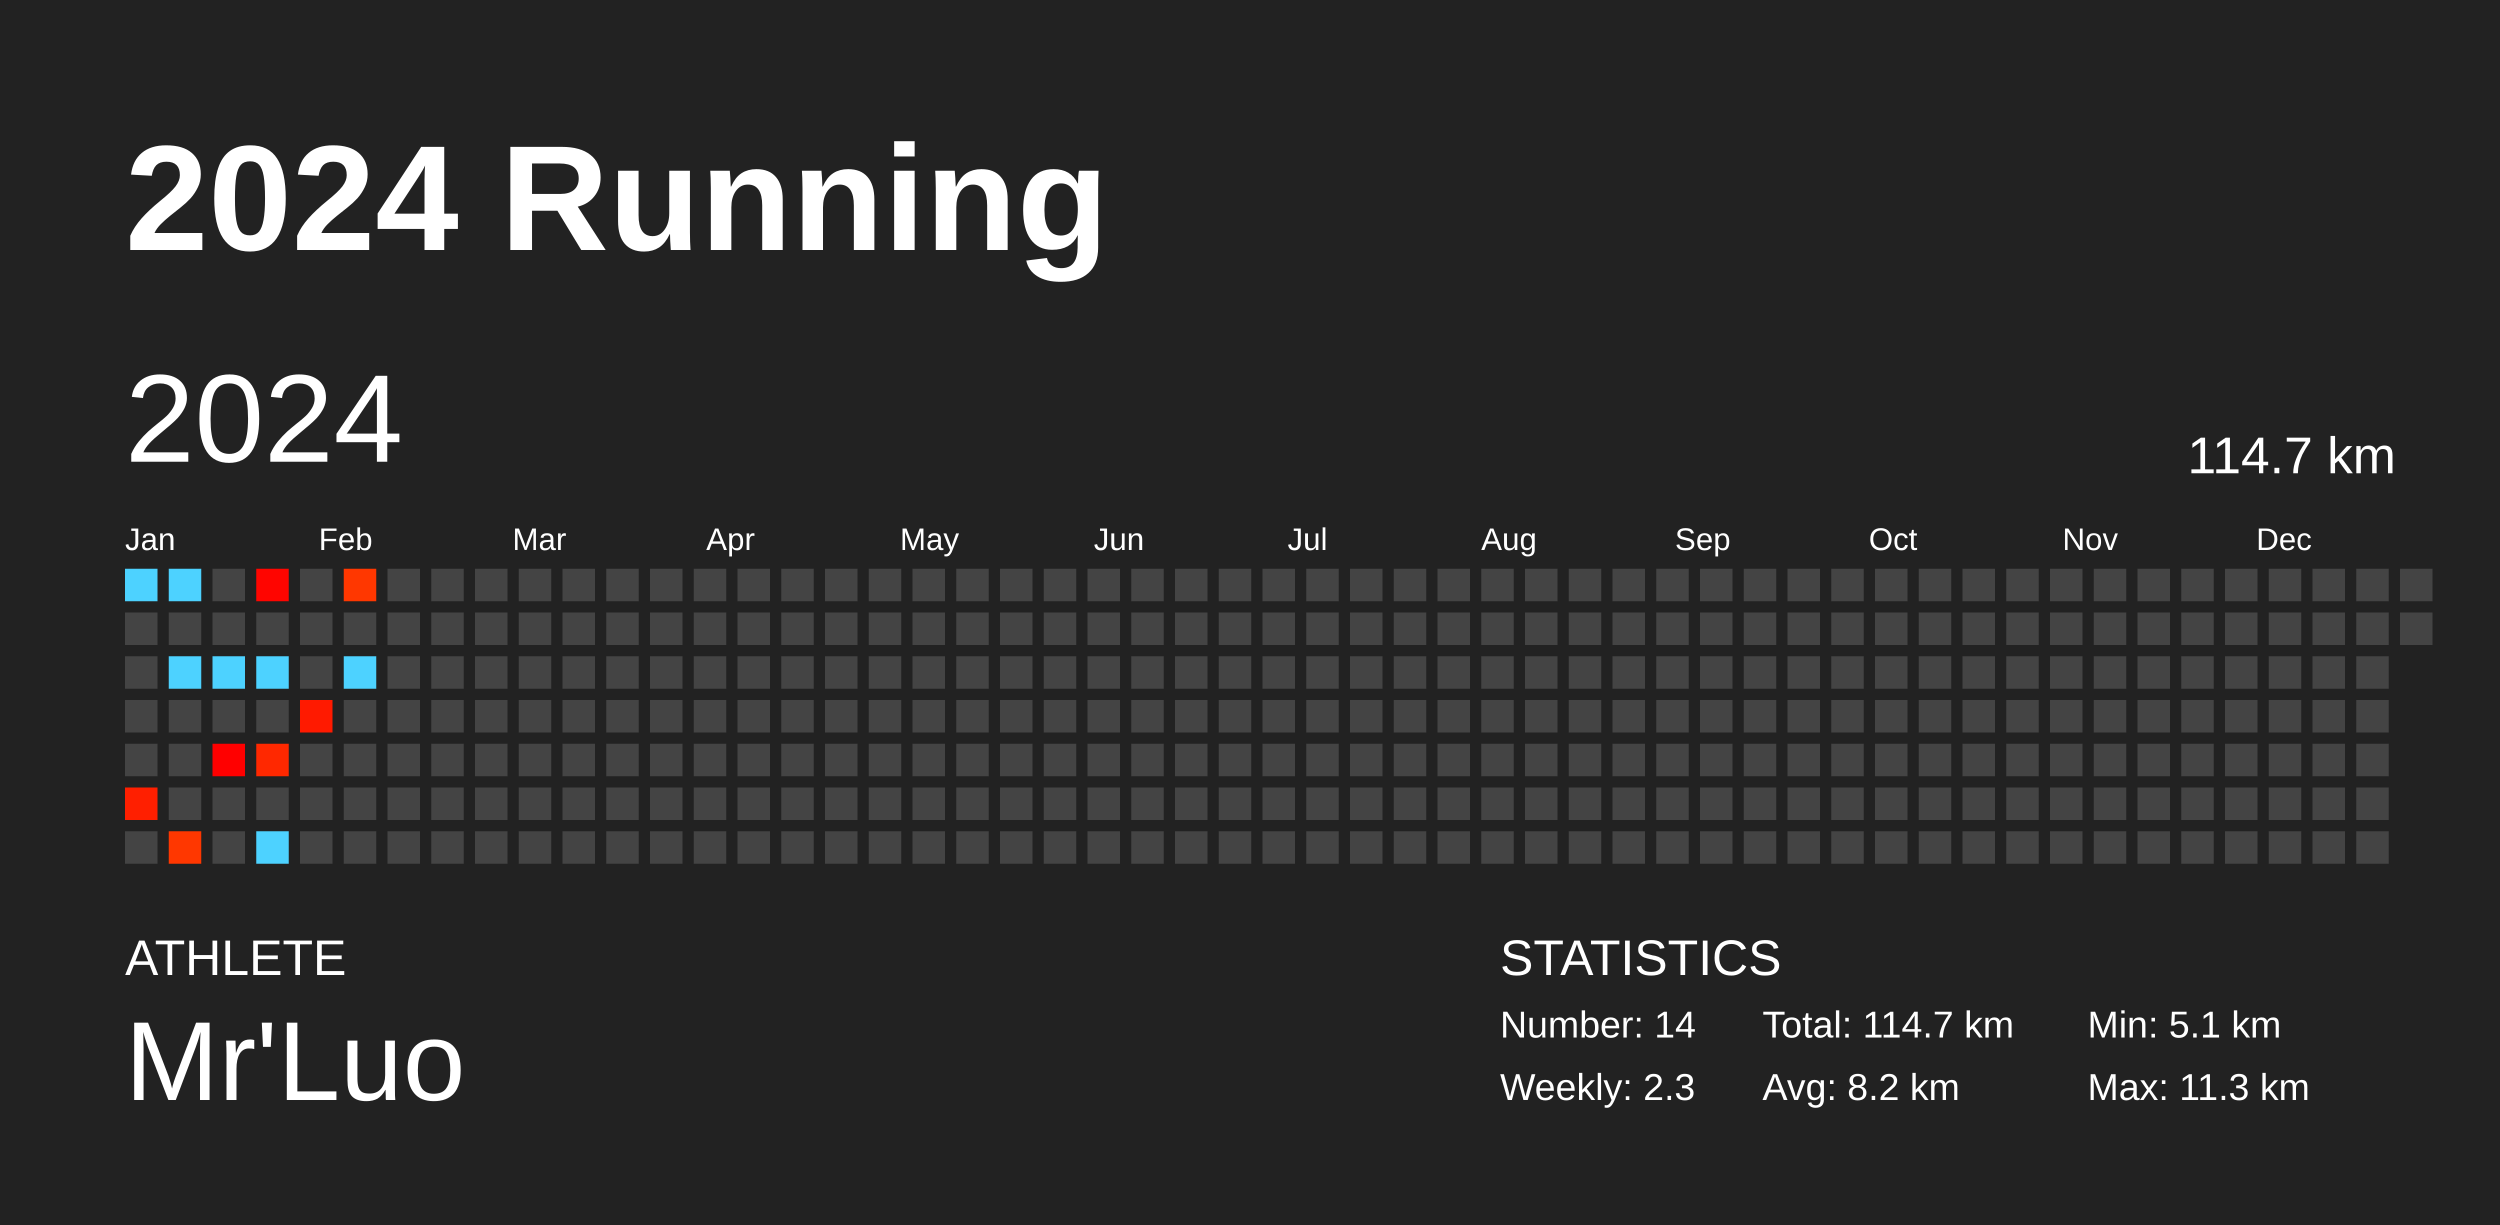
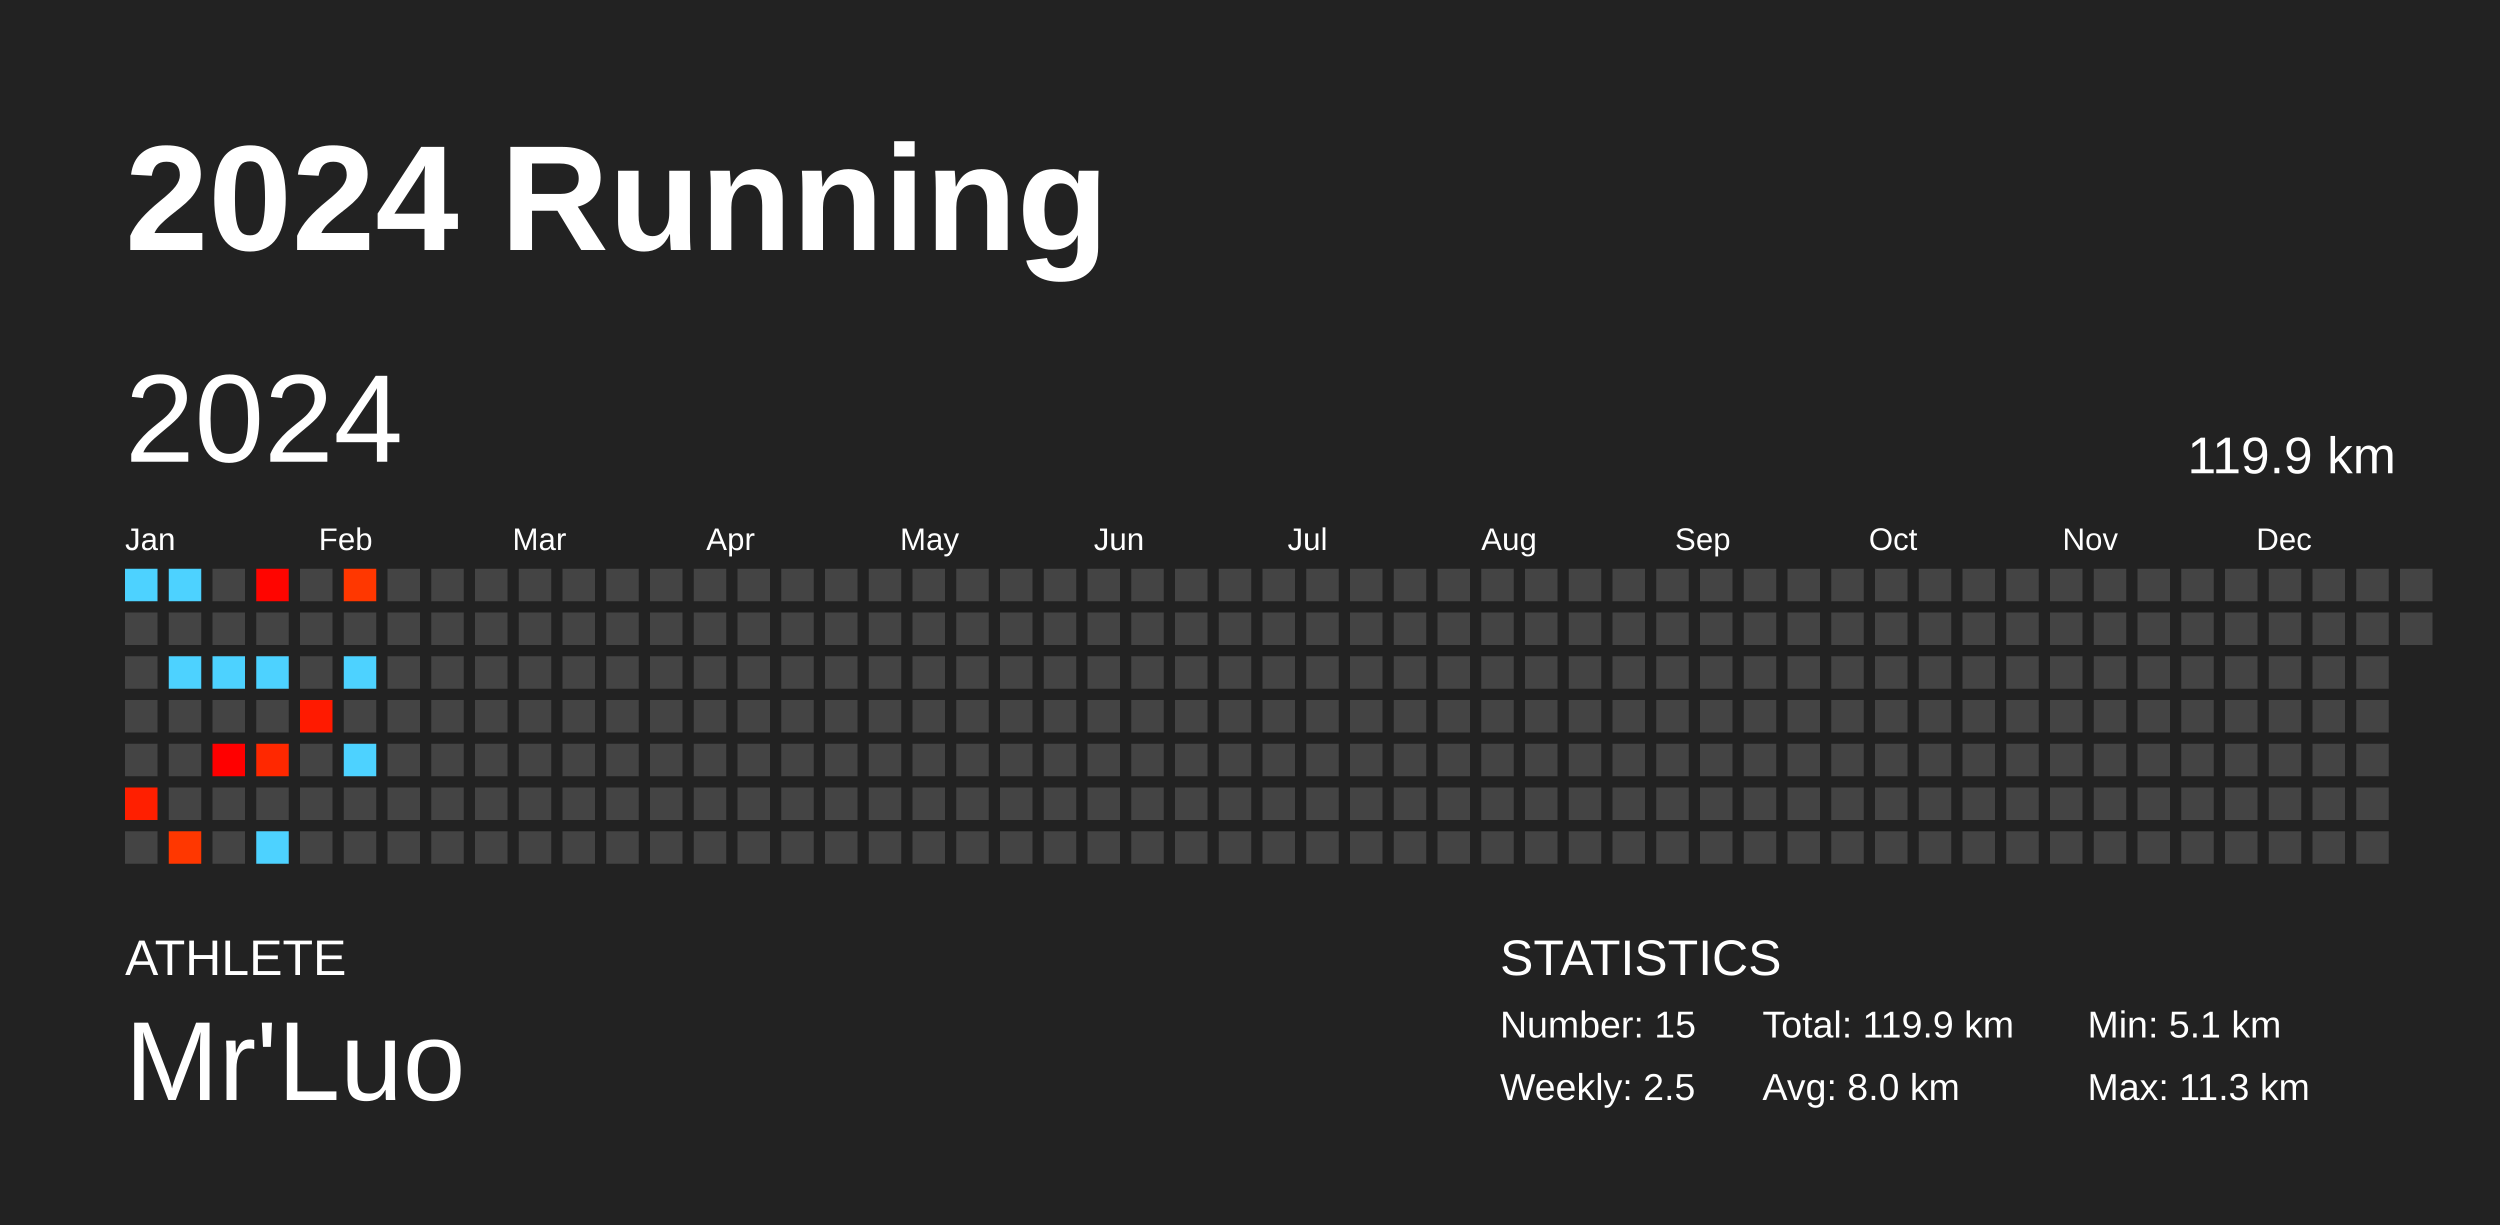
<svg xmlns="http://www.w3.org/2000/svg" baseProfile="full" height="98mm" version="1.1" viewBox="0,0,200,98" width="200mm">
  <defs />
  <rect fill="#222222" height="98" width="200" x="0" y="0" />
  <text fill="#FFFFFF" style="font-size:12px; font-family:Arial; font-weight:bold;" x="10" y="20">2024 Running</text>
  <text fill="#FFFFFF" style="font-size:4px; font-family:Arial" x="10" y="78">ATHLETE</text>
  <text fill="#FFFFFF" style="font-size:9px; font-family:Arial" x="10" y="88">Mr'Luo</text>
  <text fill="#FFFFFF" style="font-size:4px; font-family:Arial" x="120" y="78">STATISTICS</text>
-   <text fill="#FFFFFF" style="font-size:3px; font-family:Arial" x="120" y="83">Number: 14</text>
-   <text fill="#FFFFFF" style="font-size:3px; font-family:Arial" x="120" y="88">Weekly: 2.3</text>
-   <text fill="#FFFFFF" style="font-size:3px; font-family:Arial" x="141" y="83">Total: 114.7 km</text>
-   <text fill="#FFFFFF" style="font-size:3px; font-family:Arial" x="141" y="88">Avg: 8.2 km</text>
+   <text fill="#FFFFFF" style="font-size:3px; font-family:Arial" x="120" y="83">Number: 15</text>
+   <text fill="#FFFFFF" style="font-size:3px; font-family:Arial" x="120" y="88">Weekly: 2.5</text>
+   <text fill="#FFFFFF" style="font-size:3px; font-family:Arial" x="141" y="83">Total: 119.9 km</text>
+   <text fill="#FFFFFF" style="font-size:3px; font-family:Arial" x="141" y="88">Avg: 8.0 km</text>
  <text fill="#FFFFFF" style="font-size:3px; font-family:Arial" x="167" y="83">Min: 5.1 km</text>
  <text fill="#FFFFFF" style="font-size:3px; font-family:Arial" x="167" y="88">Max: 11.3 km</text>
  <text dominant-baseline="hanging" fill="#FFFFFF" style="font-size:10.0px; font-family:Arial;" x="10" y="30">2024</text>
-   <text dominant-baseline="hanging" fill="#FFFFFF" style="font-size:4.125px; font-family:Arial;" x="175" y="35">114.7 km</text>
+   <text dominant-baseline="hanging" fill="#FFFFFF" style="font-size:4.125px; font-family:Arial;" x="175" y="35">119.9 km</text>
  <text fill="#FFFFFF" style="font-size:2.5px; font-family:Arial" x="10.0" y="44">Jan</text>
  <text fill="#FFFFFF" style="font-size:2.5px; font-family:Arial" x="25.5" y="44">Feb</text>
  <text fill="#FFFFFF" style="font-size:2.5px; font-family:Arial" x="41.0" y="44">Mar</text>
  <text fill="#FFFFFF" style="font-size:2.5px; font-family:Arial" x="56.5" y="44">Apr</text>
  <text fill="#FFFFFF" style="font-size:2.5px; font-family:Arial" x="72.0" y="44">May</text>
  <text fill="#FFFFFF" style="font-size:2.5px; font-family:Arial" x="87.5" y="44">Jun</text>
  <text fill="#FFFFFF" style="font-size:2.5px; font-family:Arial" x="103.0" y="44">Jul</text>
  <text fill="#FFFFFF" style="font-size:2.5px; font-family:Arial" x="118.5" y="44">Aug</text>
  <text fill="#FFFFFF" style="font-size:2.5px; font-family:Arial" x="134.0" y="44">Sep</text>
  <text fill="#FFFFFF" style="font-size:2.5px; font-family:Arial" x="149.5" y="44">Oct</text>
  <text fill="#FFFFFF" style="font-size:2.5px; font-family:Arial" x="165.0" y="44">Nov</text>
  <text fill="#FFFFFF" style="font-size:2.5px; font-family:Arial" x="180.5" y="44">Dec</text>
  <rect fill="#4dd2ff" height="2.6" width="2.6" x="10.0" y="45.5" />
  <rect fill="#444444" height="2.6" width="2.6" x="10.0" y="49.0" />
  <rect fill="#444444" height="2.6" width="2.6" x="10.0" y="52.5" />
  <rect fill="#444444" height="2.6" width="2.6" x="10.0" y="56.0" />
  <rect fill="#444444" height="2.6" width="2.6" x="10.0" y="59.5" />
  <rect fill="#ff1f00" height="2.6" width="2.6" x="10.0" y="63.0" />
  <rect fill="#444444" height="2.6" width="2.6" x="10.0" y="66.5" />
  <rect fill="#4dd2ff" height="2.6" width="2.6" x="13.5" y="45.5" />
  <rect fill="#444444" height="2.6" width="2.6" x="13.5" y="49.0" />
  <rect fill="#4dd2ff" height="2.6" width="2.6" x="13.5" y="52.5" />
  <rect fill="#444444" height="2.6" width="2.6" x="13.5" y="56.0" />
  <rect fill="#444444" height="2.6" width="2.6" x="13.5" y="59.5" />
  <rect fill="#444444" height="2.6" width="2.6" x="13.5" y="63.0" />
  <rect fill="#ff3700" height="2.6" width="2.6" x="13.5" y="66.5" />
  <rect fill="#444444" height="2.6" width="2.6" x="17.0" y="45.5" />
  <rect fill="#444444" height="2.6" width="2.6" x="17.0" y="49.0" />
  <rect fill="#4dd2ff" height="2.6" width="2.6" x="17.0" y="52.5" />
  <rect fill="#444444" height="2.6" width="2.6" x="17.0" y="56.0" />
  <rect fill="#ff0000" height="2.6" width="2.6" x="17.0" y="59.5" />
  <rect fill="#444444" height="2.6" width="2.6" x="17.0" y="63.0" />
  <rect fill="#444444" height="2.6" width="2.6" x="17.0" y="66.5" />
  <rect fill="#ff0500" height="2.6" width="2.6" x="20.5" y="45.5" />
  <rect fill="#444444" height="2.6" width="2.6" x="20.5" y="49.0" />
  <rect fill="#4dd2ff" height="2.6" width="2.6" x="20.5" y="52.5" />
  <rect fill="#444444" height="2.6" width="2.6" x="20.5" y="56.0" />
  <rect fill="#ff2800" height="2.6" width="2.6" x="20.5" y="59.5" />
  <rect fill="#444444" height="2.6" width="2.6" x="20.5" y="63.0" />
  <rect fill="#4dd2ff" height="2.6" width="2.6" x="20.5" y="66.5" />
  <rect fill="#444444" height="2.6" width="2.6" x="24.0" y="45.5" />
  <rect fill="#444444" height="2.6" width="2.6" x="24.0" y="49.0" />
  <rect fill="#444444" height="2.6" width="2.6" x="24.0" y="52.5" />
  <rect fill="#ff1a00" height="2.6" width="2.6" x="24.0" y="56.0" />
  <rect fill="#444444" height="2.6" width="2.6" x="24.0" y="59.5" />
  <rect fill="#444444" height="2.6" width="2.6" x="24.0" y="63.0" />
  <rect fill="#444444" height="2.6" width="2.6" x="24.0" y="66.5" />
  <rect fill="#ff3700" height="2.6" width="2.6" x="27.5" y="45.5" />
  <rect fill="#444444" height="2.6" width="2.6" x="27.5" y="49.0" />
  <rect fill="#4dd2ff" height="2.6" width="2.6" x="27.5" y="52.5" />
  <rect fill="#444444" height="2.6" width="2.6" x="27.5" y="56.0" />
-   <rect fill="#444444" height="2.6" width="2.6" x="27.5" y="59.5" />
+   <rect fill="#4dd2ff" height="2.6" width="2.6" x="27.5" y="59.5" />
  <rect fill="#444444" height="2.6" width="2.6" x="27.5" y="63.0" />
  <rect fill="#444444" height="2.6" width="2.6" x="27.5" y="66.5" />
  <rect fill="#444444" height="2.6" width="2.6" x="31.0" y="45.5" />
  <rect fill="#444444" height="2.6" width="2.6" x="31.0" y="49.0" />
  <rect fill="#444444" height="2.6" width="2.6" x="31.0" y="52.5" />
  <rect fill="#444444" height="2.6" width="2.6" x="31.0" y="56.0" />
  <rect fill="#444444" height="2.6" width="2.6" x="31.0" y="59.5" />
  <rect fill="#444444" height="2.6" width="2.6" x="31.0" y="63.0" />
  <rect fill="#444444" height="2.6" width="2.6" x="31.0" y="66.5" />
  <rect fill="#444444" height="2.6" width="2.6" x="34.5" y="45.5" />
  <rect fill="#444444" height="2.6" width="2.6" x="34.5" y="49.0" />
  <rect fill="#444444" height="2.6" width="2.6" x="34.5" y="52.5" />
  <rect fill="#444444" height="2.6" width="2.6" x="34.5" y="56.0" />
  <rect fill="#444444" height="2.6" width="2.6" x="34.5" y="59.5" />
  <rect fill="#444444" height="2.6" width="2.6" x="34.5" y="63.0" />
  <rect fill="#444444" height="2.6" width="2.6" x="34.5" y="66.5" />
  <rect fill="#444444" height="2.6" width="2.6" x="38.0" y="45.5" />
  <rect fill="#444444" height="2.6" width="2.6" x="38.0" y="49.0" />
  <rect fill="#444444" height="2.6" width="2.6" x="38.0" y="52.5" />
  <rect fill="#444444" height="2.6" width="2.6" x="38.0" y="56.0" />
  <rect fill="#444444" height="2.6" width="2.6" x="38.0" y="59.5" />
  <rect fill="#444444" height="2.6" width="2.6" x="38.0" y="63.0" />
  <rect fill="#444444" height="2.6" width="2.6" x="38.0" y="66.5" />
  <rect fill="#444444" height="2.6" width="2.6" x="41.5" y="45.5" />
  <rect fill="#444444" height="2.6" width="2.6" x="41.5" y="49.0" />
  <rect fill="#444444" height="2.6" width="2.6" x="41.5" y="52.5" />
  <rect fill="#444444" height="2.6" width="2.6" x="41.5" y="56.0" />
  <rect fill="#444444" height="2.6" width="2.6" x="41.5" y="59.5" />
  <rect fill="#444444" height="2.6" width="2.6" x="41.5" y="63.0" />
  <rect fill="#444444" height="2.6" width="2.6" x="41.5" y="66.5" />
  <rect fill="#444444" height="2.6" width="2.6" x="45.0" y="45.5" />
  <rect fill="#444444" height="2.6" width="2.6" x="45.0" y="49.0" />
  <rect fill="#444444" height="2.6" width="2.6" x="45.0" y="52.5" />
  <rect fill="#444444" height="2.6" width="2.6" x="45.0" y="56.0" />
  <rect fill="#444444" height="2.6" width="2.6" x="45.0" y="59.5" />
  <rect fill="#444444" height="2.6" width="2.6" x="45.0" y="63.0" />
  <rect fill="#444444" height="2.6" width="2.6" x="45.0" y="66.5" />
  <rect fill="#444444" height="2.6" width="2.6" x="48.5" y="45.5" />
  <rect fill="#444444" height="2.6" width="2.6" x="48.5" y="49.0" />
  <rect fill="#444444" height="2.6" width="2.6" x="48.5" y="52.5" />
  <rect fill="#444444" height="2.6" width="2.6" x="48.5" y="56.0" />
  <rect fill="#444444" height="2.6" width="2.6" x="48.5" y="59.5" />
  <rect fill="#444444" height="2.6" width="2.6" x="48.5" y="63.0" />
  <rect fill="#444444" height="2.6" width="2.6" x="48.5" y="66.5" />
  <rect fill="#444444" height="2.6" width="2.6" x="52.0" y="45.5" />
  <rect fill="#444444" height="2.6" width="2.6" x="52.0" y="49.0" />
  <rect fill="#444444" height="2.6" width="2.6" x="52.0" y="52.5" />
  <rect fill="#444444" height="2.6" width="2.6" x="52.0" y="56.0" />
  <rect fill="#444444" height="2.6" width="2.6" x="52.0" y="59.5" />
  <rect fill="#444444" height="2.6" width="2.6" x="52.0" y="63.0" />
  <rect fill="#444444" height="2.6" width="2.6" x="52.0" y="66.5" />
  <rect fill="#444444" height="2.6" width="2.6" x="55.5" y="45.5" />
  <rect fill="#444444" height="2.6" width="2.6" x="55.5" y="49.0" />
  <rect fill="#444444" height="2.6" width="2.6" x="55.5" y="52.5" />
  <rect fill="#444444" height="2.6" width="2.6" x="55.5" y="56.0" />
  <rect fill="#444444" height="2.6" width="2.6" x="55.5" y="59.5" />
  <rect fill="#444444" height="2.6" width="2.6" x="55.5" y="63.0" />
  <rect fill="#444444" height="2.6" width="2.6" x="55.5" y="66.5" />
  <rect fill="#444444" height="2.6" width="2.6" x="59.0" y="45.5" />
  <rect fill="#444444" height="2.6" width="2.6" x="59.0" y="49.0" />
  <rect fill="#444444" height="2.6" width="2.6" x="59.0" y="52.5" />
  <rect fill="#444444" height="2.6" width="2.6" x="59.0" y="56.0" />
  <rect fill="#444444" height="2.6" width="2.6" x="59.0" y="59.5" />
  <rect fill="#444444" height="2.6" width="2.6" x="59.0" y="63.0" />
  <rect fill="#444444" height="2.6" width="2.6" x="59.0" y="66.5" />
  <rect fill="#444444" height="2.6" width="2.6" x="62.5" y="45.5" />
  <rect fill="#444444" height="2.6" width="2.6" x="62.5" y="49.0" />
  <rect fill="#444444" height="2.6" width="2.6" x="62.5" y="52.5" />
  <rect fill="#444444" height="2.6" width="2.6" x="62.5" y="56.0" />
  <rect fill="#444444" height="2.6" width="2.6" x="62.5" y="59.5" />
  <rect fill="#444444" height="2.6" width="2.6" x="62.5" y="63.0" />
  <rect fill="#444444" height="2.6" width="2.6" x="62.5" y="66.5" />
  <rect fill="#444444" height="2.6" width="2.6" x="66.0" y="45.5" />
  <rect fill="#444444" height="2.6" width="2.6" x="66.0" y="49.0" />
  <rect fill="#444444" height="2.6" width="2.6" x="66.0" y="52.5" />
  <rect fill="#444444" height="2.6" width="2.6" x="66.0" y="56.0" />
  <rect fill="#444444" height="2.6" width="2.6" x="66.0" y="59.5" />
  <rect fill="#444444" height="2.6" width="2.6" x="66.0" y="63.0" />
  <rect fill="#444444" height="2.6" width="2.6" x="66.0" y="66.5" />
  <rect fill="#444444" height="2.6" width="2.6" x="69.5" y="45.5" />
  <rect fill="#444444" height="2.6" width="2.6" x="69.5" y="49.0" />
  <rect fill="#444444" height="2.6" width="2.6" x="69.5" y="52.5" />
  <rect fill="#444444" height="2.6" width="2.6" x="69.5" y="56.0" />
  <rect fill="#444444" height="2.6" width="2.6" x="69.5" y="59.5" />
  <rect fill="#444444" height="2.6" width="2.6" x="69.5" y="63.0" />
  <rect fill="#444444" height="2.6" width="2.6" x="69.5" y="66.5" />
  <rect fill="#444444" height="2.6" width="2.6" x="73.0" y="45.5" />
  <rect fill="#444444" height="2.6" width="2.6" x="73.0" y="49.0" />
  <rect fill="#444444" height="2.6" width="2.6" x="73.0" y="52.5" />
  <rect fill="#444444" height="2.6" width="2.6" x="73.0" y="56.0" />
  <rect fill="#444444" height="2.6" width="2.6" x="73.0" y="59.5" />
  <rect fill="#444444" height="2.6" width="2.6" x="73.0" y="63.0" />
  <rect fill="#444444" height="2.6" width="2.6" x="73.0" y="66.5" />
  <rect fill="#444444" height="2.6" width="2.6" x="76.5" y="45.5" />
  <rect fill="#444444" height="2.6" width="2.6" x="76.5" y="49.0" />
  <rect fill="#444444" height="2.6" width="2.6" x="76.5" y="52.5" />
  <rect fill="#444444" height="2.6" width="2.6" x="76.5" y="56.0" />
  <rect fill="#444444" height="2.6" width="2.6" x="76.5" y="59.5" />
  <rect fill="#444444" height="2.6" width="2.6" x="76.5" y="63.0" />
  <rect fill="#444444" height="2.6" width="2.6" x="76.5" y="66.5" />
  <rect fill="#444444" height="2.6" width="2.6" x="80.0" y="45.5" />
  <rect fill="#444444" height="2.6" width="2.6" x="80.0" y="49.0" />
  <rect fill="#444444" height="2.6" width="2.6" x="80.0" y="52.5" />
  <rect fill="#444444" height="2.6" width="2.6" x="80.0" y="56.0" />
  <rect fill="#444444" height="2.6" width="2.6" x="80.0" y="59.5" />
  <rect fill="#444444" height="2.6" width="2.6" x="80.0" y="63.0" />
  <rect fill="#444444" height="2.6" width="2.6" x="80.0" y="66.5" />
  <rect fill="#444444" height="2.6" width="2.6" x="83.5" y="45.5" />
  <rect fill="#444444" height="2.6" width="2.6" x="83.5" y="49.0" />
  <rect fill="#444444" height="2.6" width="2.6" x="83.5" y="52.5" />
  <rect fill="#444444" height="2.6" width="2.6" x="83.5" y="56.0" />
  <rect fill="#444444" height="2.6" width="2.6" x="83.5" y="59.5" />
  <rect fill="#444444" height="2.6" width="2.6" x="83.5" y="63.0" />
  <rect fill="#444444" height="2.6" width="2.6" x="83.5" y="66.5" />
  <rect fill="#444444" height="2.6" width="2.6" x="87.0" y="45.5" />
  <rect fill="#444444" height="2.6" width="2.6" x="87.0" y="49.0" />
  <rect fill="#444444" height="2.6" width="2.6" x="87.0" y="52.5" />
  <rect fill="#444444" height="2.6" width="2.6" x="87.0" y="56.0" />
  <rect fill="#444444" height="2.6" width="2.6" x="87.0" y="59.5" />
  <rect fill="#444444" height="2.6" width="2.6" x="87.0" y="63.0" />
  <rect fill="#444444" height="2.6" width="2.6" x="87.0" y="66.5" />
  <rect fill="#444444" height="2.6" width="2.6" x="90.5" y="45.5" />
  <rect fill="#444444" height="2.6" width="2.6" x="90.5" y="49.0" />
  <rect fill="#444444" height="2.6" width="2.6" x="90.5" y="52.5" />
  <rect fill="#444444" height="2.6" width="2.6" x="90.5" y="56.0" />
  <rect fill="#444444" height="2.6" width="2.6" x="90.5" y="59.5" />
  <rect fill="#444444" height="2.6" width="2.6" x="90.5" y="63.0" />
  <rect fill="#444444" height="2.6" width="2.6" x="90.5" y="66.5" />
  <rect fill="#444444" height="2.6" width="2.6" x="94.0" y="45.5" />
  <rect fill="#444444" height="2.6" width="2.6" x="94.0" y="49.0" />
  <rect fill="#444444" height="2.6" width="2.6" x="94.0" y="52.5" />
  <rect fill="#444444" height="2.6" width="2.6" x="94.0" y="56.0" />
  <rect fill="#444444" height="2.6" width="2.6" x="94.0" y="59.5" />
  <rect fill="#444444" height="2.6" width="2.6" x="94.0" y="63.0" />
  <rect fill="#444444" height="2.6" width="2.6" x="94.0" y="66.5" />
  <rect fill="#444444" height="2.6" width="2.6" x="97.5" y="45.5" />
  <rect fill="#444444" height="2.6" width="2.6" x="97.5" y="49.0" />
  <rect fill="#444444" height="2.6" width="2.6" x="97.5" y="52.5" />
  <rect fill="#444444" height="2.6" width="2.6" x="97.5" y="56.0" />
  <rect fill="#444444" height="2.6" width="2.6" x="97.5" y="59.5" />
  <rect fill="#444444" height="2.6" width="2.6" x="97.5" y="63.0" />
  <rect fill="#444444" height="2.6" width="2.6" x="97.5" y="66.5" />
  <rect fill="#444444" height="2.6" width="2.6" x="101.0" y="45.5" />
  <rect fill="#444444" height="2.6" width="2.6" x="101.0" y="49.0" />
  <rect fill="#444444" height="2.6" width="2.6" x="101.0" y="52.5" />
  <rect fill="#444444" height="2.6" width="2.6" x="101.0" y="56.0" />
  <rect fill="#444444" height="2.6" width="2.6" x="101.0" y="59.5" />
  <rect fill="#444444" height="2.6" width="2.6" x="101.0" y="63.0" />
  <rect fill="#444444" height="2.6" width="2.6" x="101.0" y="66.5" />
  <rect fill="#444444" height="2.6" width="2.6" x="104.5" y="45.5" />
  <rect fill="#444444" height="2.6" width="2.6" x="104.5" y="49.0" />
  <rect fill="#444444" height="2.6" width="2.6" x="104.5" y="52.5" />
  <rect fill="#444444" height="2.6" width="2.6" x="104.5" y="56.0" />
  <rect fill="#444444" height="2.6" width="2.6" x="104.5" y="59.5" />
  <rect fill="#444444" height="2.6" width="2.6" x="104.5" y="63.0" />
  <rect fill="#444444" height="2.6" width="2.6" x="104.5" y="66.5" />
  <rect fill="#444444" height="2.6" width="2.6" x="108.0" y="45.5" />
  <rect fill="#444444" height="2.6" width="2.6" x="108.0" y="49.0" />
  <rect fill="#444444" height="2.6" width="2.6" x="108.0" y="52.5" />
  <rect fill="#444444" height="2.6" width="2.6" x="108.0" y="56.0" />
  <rect fill="#444444" height="2.6" width="2.6" x="108.0" y="59.5" />
  <rect fill="#444444" height="2.6" width="2.6" x="108.0" y="63.0" />
  <rect fill="#444444" height="2.6" width="2.6" x="108.0" y="66.5" />
  <rect fill="#444444" height="2.6" width="2.6" x="111.5" y="45.5" />
  <rect fill="#444444" height="2.6" width="2.6" x="111.5" y="49.0" />
  <rect fill="#444444" height="2.6" width="2.6" x="111.5" y="52.5" />
  <rect fill="#444444" height="2.6" width="2.6" x="111.5" y="56.0" />
  <rect fill="#444444" height="2.6" width="2.6" x="111.5" y="59.5" />
  <rect fill="#444444" height="2.6" width="2.6" x="111.5" y="63.0" />
  <rect fill="#444444" height="2.6" width="2.6" x="111.5" y="66.5" />
  <rect fill="#444444" height="2.6" width="2.6" x="115.0" y="45.5" />
  <rect fill="#444444" height="2.6" width="2.6" x="115.0" y="49.0" />
  <rect fill="#444444" height="2.6" width="2.6" x="115.0" y="52.5" />
  <rect fill="#444444" height="2.6" width="2.6" x="115.0" y="56.0" />
  <rect fill="#444444" height="2.6" width="2.6" x="115.0" y="59.5" />
  <rect fill="#444444" height="2.6" width="2.6" x="115.0" y="63.0" />
  <rect fill="#444444" height="2.6" width="2.6" x="115.0" y="66.5" />
  <rect fill="#444444" height="2.6" width="2.6" x="118.5" y="45.5" />
  <rect fill="#444444" height="2.6" width="2.6" x="118.5" y="49.0" />
  <rect fill="#444444" height="2.6" width="2.6" x="118.5" y="52.5" />
  <rect fill="#444444" height="2.6" width="2.6" x="118.5" y="56.0" />
  <rect fill="#444444" height="2.6" width="2.6" x="118.5" y="59.5" />
  <rect fill="#444444" height="2.6" width="2.6" x="118.5" y="63.0" />
  <rect fill="#444444" height="2.6" width="2.6" x="118.5" y="66.5" />
  <rect fill="#444444" height="2.6" width="2.6" x="122.0" y="45.5" />
  <rect fill="#444444" height="2.6" width="2.6" x="122.0" y="49.0" />
  <rect fill="#444444" height="2.6" width="2.6" x="122.0" y="52.5" />
  <rect fill="#444444" height="2.6" width="2.6" x="122.0" y="56.0" />
  <rect fill="#444444" height="2.6" width="2.6" x="122.0" y="59.5" />
  <rect fill="#444444" height="2.6" width="2.6" x="122.0" y="63.0" />
  <rect fill="#444444" height="2.6" width="2.6" x="122.0" y="66.5" />
  <rect fill="#444444" height="2.6" width="2.6" x="125.5" y="45.5" />
  <rect fill="#444444" height="2.6" width="2.6" x="125.5" y="49.0" />
  <rect fill="#444444" height="2.6" width="2.6" x="125.5" y="52.5" />
  <rect fill="#444444" height="2.6" width="2.6" x="125.5" y="56.0" />
  <rect fill="#444444" height="2.6" width="2.6" x="125.5" y="59.5" />
  <rect fill="#444444" height="2.6" width="2.6" x="125.5" y="63.0" />
  <rect fill="#444444" height="2.6" width="2.6" x="125.5" y="66.5" />
  <rect fill="#444444" height="2.6" width="2.6" x="129.0" y="45.5" />
  <rect fill="#444444" height="2.6" width="2.6" x="129.0" y="49.0" />
  <rect fill="#444444" height="2.6" width="2.6" x="129.0" y="52.5" />
  <rect fill="#444444" height="2.6" width="2.6" x="129.0" y="56.0" />
  <rect fill="#444444" height="2.6" width="2.6" x="129.0" y="59.5" />
  <rect fill="#444444" height="2.6" width="2.6" x="129.0" y="63.0" />
  <rect fill="#444444" height="2.6" width="2.6" x="129.0" y="66.5" />
  <rect fill="#444444" height="2.6" width="2.6" x="132.5" y="45.5" />
  <rect fill="#444444" height="2.6" width="2.6" x="132.5" y="49.0" />
  <rect fill="#444444" height="2.6" width="2.6" x="132.5" y="52.5" />
  <rect fill="#444444" height="2.6" width="2.6" x="132.5" y="56.0" />
  <rect fill="#444444" height="2.6" width="2.6" x="132.5" y="59.5" />
  <rect fill="#444444" height="2.6" width="2.6" x="132.5" y="63.0" />
  <rect fill="#444444" height="2.6" width="2.6" x="132.5" y="66.5" />
  <rect fill="#444444" height="2.6" width="2.6" x="136.0" y="45.5" />
  <rect fill="#444444" height="2.6" width="2.6" x="136.0" y="49.0" />
  <rect fill="#444444" height="2.6" width="2.6" x="136.0" y="52.5" />
  <rect fill="#444444" height="2.6" width="2.6" x="136.0" y="56.0" />
  <rect fill="#444444" height="2.6" width="2.6" x="136.0" y="59.5" />
  <rect fill="#444444" height="2.6" width="2.6" x="136.0" y="63.0" />
  <rect fill="#444444" height="2.6" width="2.6" x="136.0" y="66.5" />
  <rect fill="#444444" height="2.6" width="2.6" x="139.5" y="45.5" />
  <rect fill="#444444" height="2.6" width="2.6" x="139.5" y="49.0" />
  <rect fill="#444444" height="2.6" width="2.6" x="139.5" y="52.5" />
  <rect fill="#444444" height="2.6" width="2.6" x="139.5" y="56.0" />
  <rect fill="#444444" height="2.6" width="2.6" x="139.5" y="59.5" />
  <rect fill="#444444" height="2.6" width="2.6" x="139.5" y="63.0" />
  <rect fill="#444444" height="2.6" width="2.6" x="139.5" y="66.5" />
  <rect fill="#444444" height="2.6" width="2.6" x="143.0" y="45.5" />
  <rect fill="#444444" height="2.6" width="2.6" x="143.0" y="49.0" />
  <rect fill="#444444" height="2.6" width="2.6" x="143.0" y="52.5" />
  <rect fill="#444444" height="2.6" width="2.6" x="143.0" y="56.0" />
  <rect fill="#444444" height="2.6" width="2.6" x="143.0" y="59.5" />
  <rect fill="#444444" height="2.6" width="2.6" x="143.0" y="63.0" />
  <rect fill="#444444" height="2.6" width="2.6" x="143.0" y="66.5" />
  <rect fill="#444444" height="2.6" width="2.6" x="146.5" y="45.5" />
  <rect fill="#444444" height="2.6" width="2.6" x="146.5" y="49.0" />
  <rect fill="#444444" height="2.6" width="2.6" x="146.5" y="52.5" />
  <rect fill="#444444" height="2.6" width="2.6" x="146.5" y="56.0" />
  <rect fill="#444444" height="2.6" width="2.6" x="146.5" y="59.5" />
  <rect fill="#444444" height="2.6" width="2.6" x="146.5" y="63.0" />
  <rect fill="#444444" height="2.6" width="2.6" x="146.5" y="66.5" />
  <rect fill="#444444" height="2.6" width="2.6" x="150.0" y="45.5" />
  <rect fill="#444444" height="2.6" width="2.6" x="150.0" y="49.0" />
  <rect fill="#444444" height="2.6" width="2.6" x="150.0" y="52.5" />
  <rect fill="#444444" height="2.6" width="2.6" x="150.0" y="56.0" />
  <rect fill="#444444" height="2.6" width="2.6" x="150.0" y="59.5" />
  <rect fill="#444444" height="2.6" width="2.6" x="150.0" y="63.0" />
  <rect fill="#444444" height="2.6" width="2.6" x="150.0" y="66.5" />
  <rect fill="#444444" height="2.6" width="2.6" x="153.5" y="45.5" />
  <rect fill="#444444" height="2.6" width="2.6" x="153.5" y="49.0" />
  <rect fill="#444444" height="2.6" width="2.6" x="153.5" y="52.5" />
  <rect fill="#444444" height="2.6" width="2.6" x="153.5" y="56.0" />
  <rect fill="#444444" height="2.6" width="2.6" x="153.5" y="59.5" />
  <rect fill="#444444" height="2.6" width="2.6" x="153.5" y="63.0" />
  <rect fill="#444444" height="2.6" width="2.6" x="153.5" y="66.5" />
  <rect fill="#444444" height="2.6" width="2.6" x="157.0" y="45.5" />
  <rect fill="#444444" height="2.6" width="2.6" x="157.0" y="49.0" />
  <rect fill="#444444" height="2.6" width="2.6" x="157.0" y="52.5" />
  <rect fill="#444444" height="2.6" width="2.6" x="157.0" y="56.0" />
  <rect fill="#444444" height="2.6" width="2.6" x="157.0" y="59.5" />
  <rect fill="#444444" height="2.6" width="2.6" x="157.0" y="63.0" />
  <rect fill="#444444" height="2.6" width="2.6" x="157.0" y="66.5" />
  <rect fill="#444444" height="2.6" width="2.6" x="160.5" y="45.5" />
  <rect fill="#444444" height="2.6" width="2.6" x="160.5" y="49.0" />
  <rect fill="#444444" height="2.6" width="2.6" x="160.5" y="52.5" />
  <rect fill="#444444" height="2.6" width="2.6" x="160.5" y="56.0" />
  <rect fill="#444444" height="2.6" width="2.6" x="160.5" y="59.5" />
  <rect fill="#444444" height="2.6" width="2.6" x="160.5" y="63.0" />
  <rect fill="#444444" height="2.6" width="2.6" x="160.5" y="66.5" />
  <rect fill="#444444" height="2.6" width="2.6" x="164.0" y="45.5" />
  <rect fill="#444444" height="2.6" width="2.6" x="164.0" y="49.0" />
  <rect fill="#444444" height="2.6" width="2.6" x="164.0" y="52.5" />
  <rect fill="#444444" height="2.6" width="2.6" x="164.0" y="56.0" />
  <rect fill="#444444" height="2.6" width="2.6" x="164.0" y="59.5" />
  <rect fill="#444444" height="2.6" width="2.6" x="164.0" y="63.0" />
  <rect fill="#444444" height="2.6" width="2.6" x="164.0" y="66.5" />
  <rect fill="#444444" height="2.6" width="2.6" x="167.5" y="45.5" />
  <rect fill="#444444" height="2.6" width="2.6" x="167.5" y="49.0" />
  <rect fill="#444444" height="2.6" width="2.6" x="167.5" y="52.5" />
  <rect fill="#444444" height="2.6" width="2.6" x="167.5" y="56.0" />
  <rect fill="#444444" height="2.6" width="2.6" x="167.5" y="59.5" />
  <rect fill="#444444" height="2.6" width="2.6" x="167.5" y="63.0" />
  <rect fill="#444444" height="2.6" width="2.6" x="167.5" y="66.5" />
  <rect fill="#444444" height="2.6" width="2.6" x="171.0" y="45.5" />
  <rect fill="#444444" height="2.6" width="2.6" x="171.0" y="49.0" />
  <rect fill="#444444" height="2.6" width="2.6" x="171.0" y="52.5" />
  <rect fill="#444444" height="2.6" width="2.6" x="171.0" y="56.0" />
  <rect fill="#444444" height="2.6" width="2.6" x="171.0" y="59.5" />
  <rect fill="#444444" height="2.6" width="2.6" x="171.0" y="63.0" />
  <rect fill="#444444" height="2.6" width="2.6" x="171.0" y="66.5" />
  <rect fill="#444444" height="2.6" width="2.6" x="174.5" y="45.5" />
  <rect fill="#444444" height="2.6" width="2.6" x="174.5" y="49.0" />
  <rect fill="#444444" height="2.6" width="2.6" x="174.5" y="52.5" />
  <rect fill="#444444" height="2.6" width="2.6" x="174.5" y="56.0" />
  <rect fill="#444444" height="2.6" width="2.6" x="174.5" y="59.5" />
  <rect fill="#444444" height="2.6" width="2.6" x="174.5" y="63.0" />
  <rect fill="#444444" height="2.6" width="2.6" x="174.5" y="66.5" />
  <rect fill="#444444" height="2.6" width="2.6" x="178.0" y="45.5" />
  <rect fill="#444444" height="2.6" width="2.6" x="178.0" y="49.0" />
  <rect fill="#444444" height="2.6" width="2.6" x="178.0" y="52.5" />
  <rect fill="#444444" height="2.6" width="2.6" x="178.0" y="56.0" />
  <rect fill="#444444" height="2.6" width="2.6" x="178.0" y="59.5" />
  <rect fill="#444444" height="2.6" width="2.6" x="178.0" y="63.0" />
  <rect fill="#444444" height="2.6" width="2.6" x="178.0" y="66.5" />
  <rect fill="#444444" height="2.6" width="2.6" x="181.5" y="45.5" />
  <rect fill="#444444" height="2.6" width="2.6" x="181.5" y="49.0" />
  <rect fill="#444444" height="2.6" width="2.6" x="181.5" y="52.5" />
  <rect fill="#444444" height="2.6" width="2.6" x="181.5" y="56.0" />
  <rect fill="#444444" height="2.6" width="2.6" x="181.5" y="59.5" />
  <rect fill="#444444" height="2.6" width="2.6" x="181.5" y="63.0" />
  <rect fill="#444444" height="2.6" width="2.6" x="181.5" y="66.5" />
  <rect fill="#444444" height="2.6" width="2.6" x="185.0" y="45.5" />
  <rect fill="#444444" height="2.6" width="2.6" x="185.0" y="49.0" />
  <rect fill="#444444" height="2.6" width="2.6" x="185.0" y="52.5" />
  <rect fill="#444444" height="2.6" width="2.6" x="185.0" y="56.0" />
  <rect fill="#444444" height="2.6" width="2.6" x="185.0" y="59.5" />
  <rect fill="#444444" height="2.6" width="2.6" x="185.0" y="63.0" />
  <rect fill="#444444" height="2.6" width="2.6" x="185.0" y="66.5" />
  <rect fill="#444444" height="2.6" width="2.6" x="188.5" y="45.5" />
  <rect fill="#444444" height="2.6" width="2.6" x="188.5" y="49.0" />
  <rect fill="#444444" height="2.6" width="2.6" x="188.5" y="52.5" />
  <rect fill="#444444" height="2.6" width="2.6" x="188.5" y="56.0" />
  <rect fill="#444444" height="2.6" width="2.6" x="188.5" y="59.5" />
  <rect fill="#444444" height="2.6" width="2.6" x="188.5" y="63.0" />
  <rect fill="#444444" height="2.6" width="2.6" x="188.5" y="66.5" />
  <rect fill="#444444" height="2.6" width="2.6" x="192.0" y="45.5" />
  <rect fill="#444444" height="2.6" width="2.6" x="192.0" y="49.0" />
</svg>
